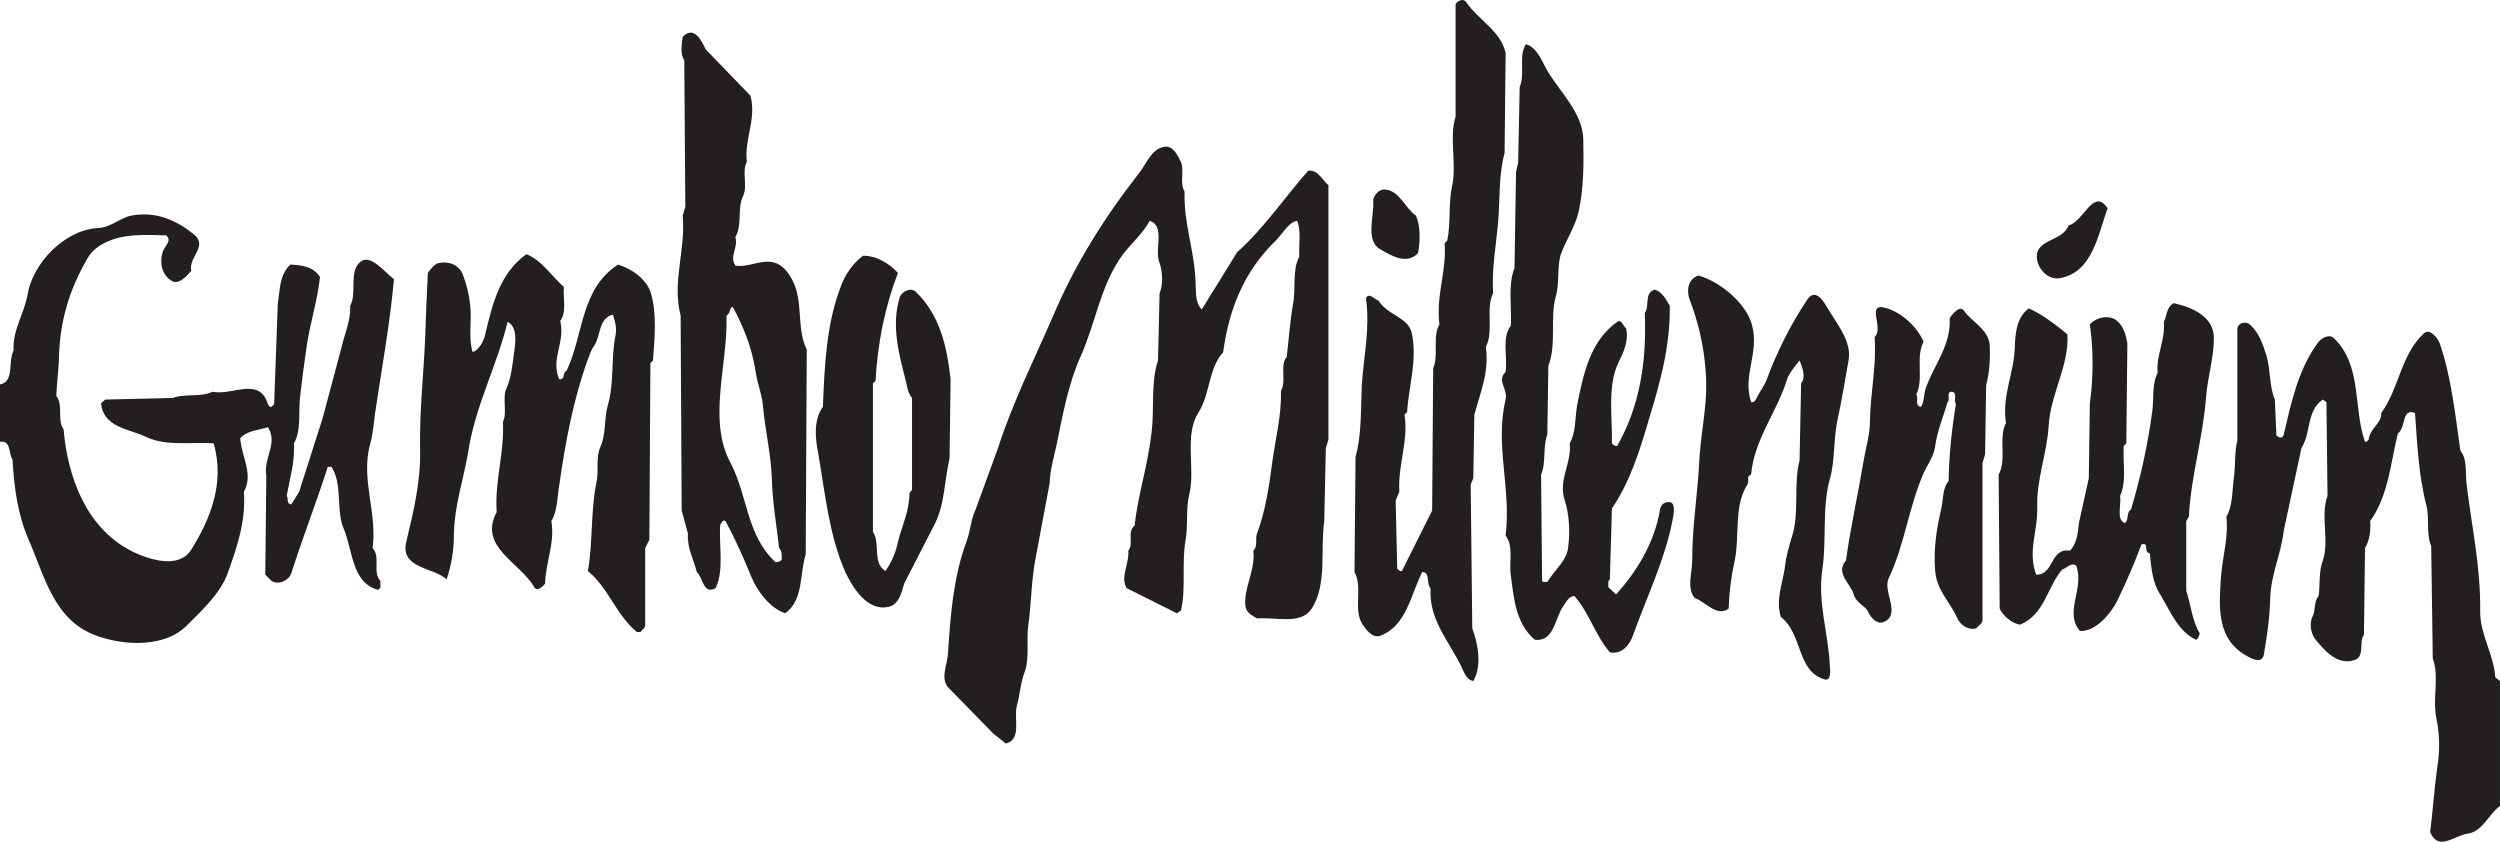
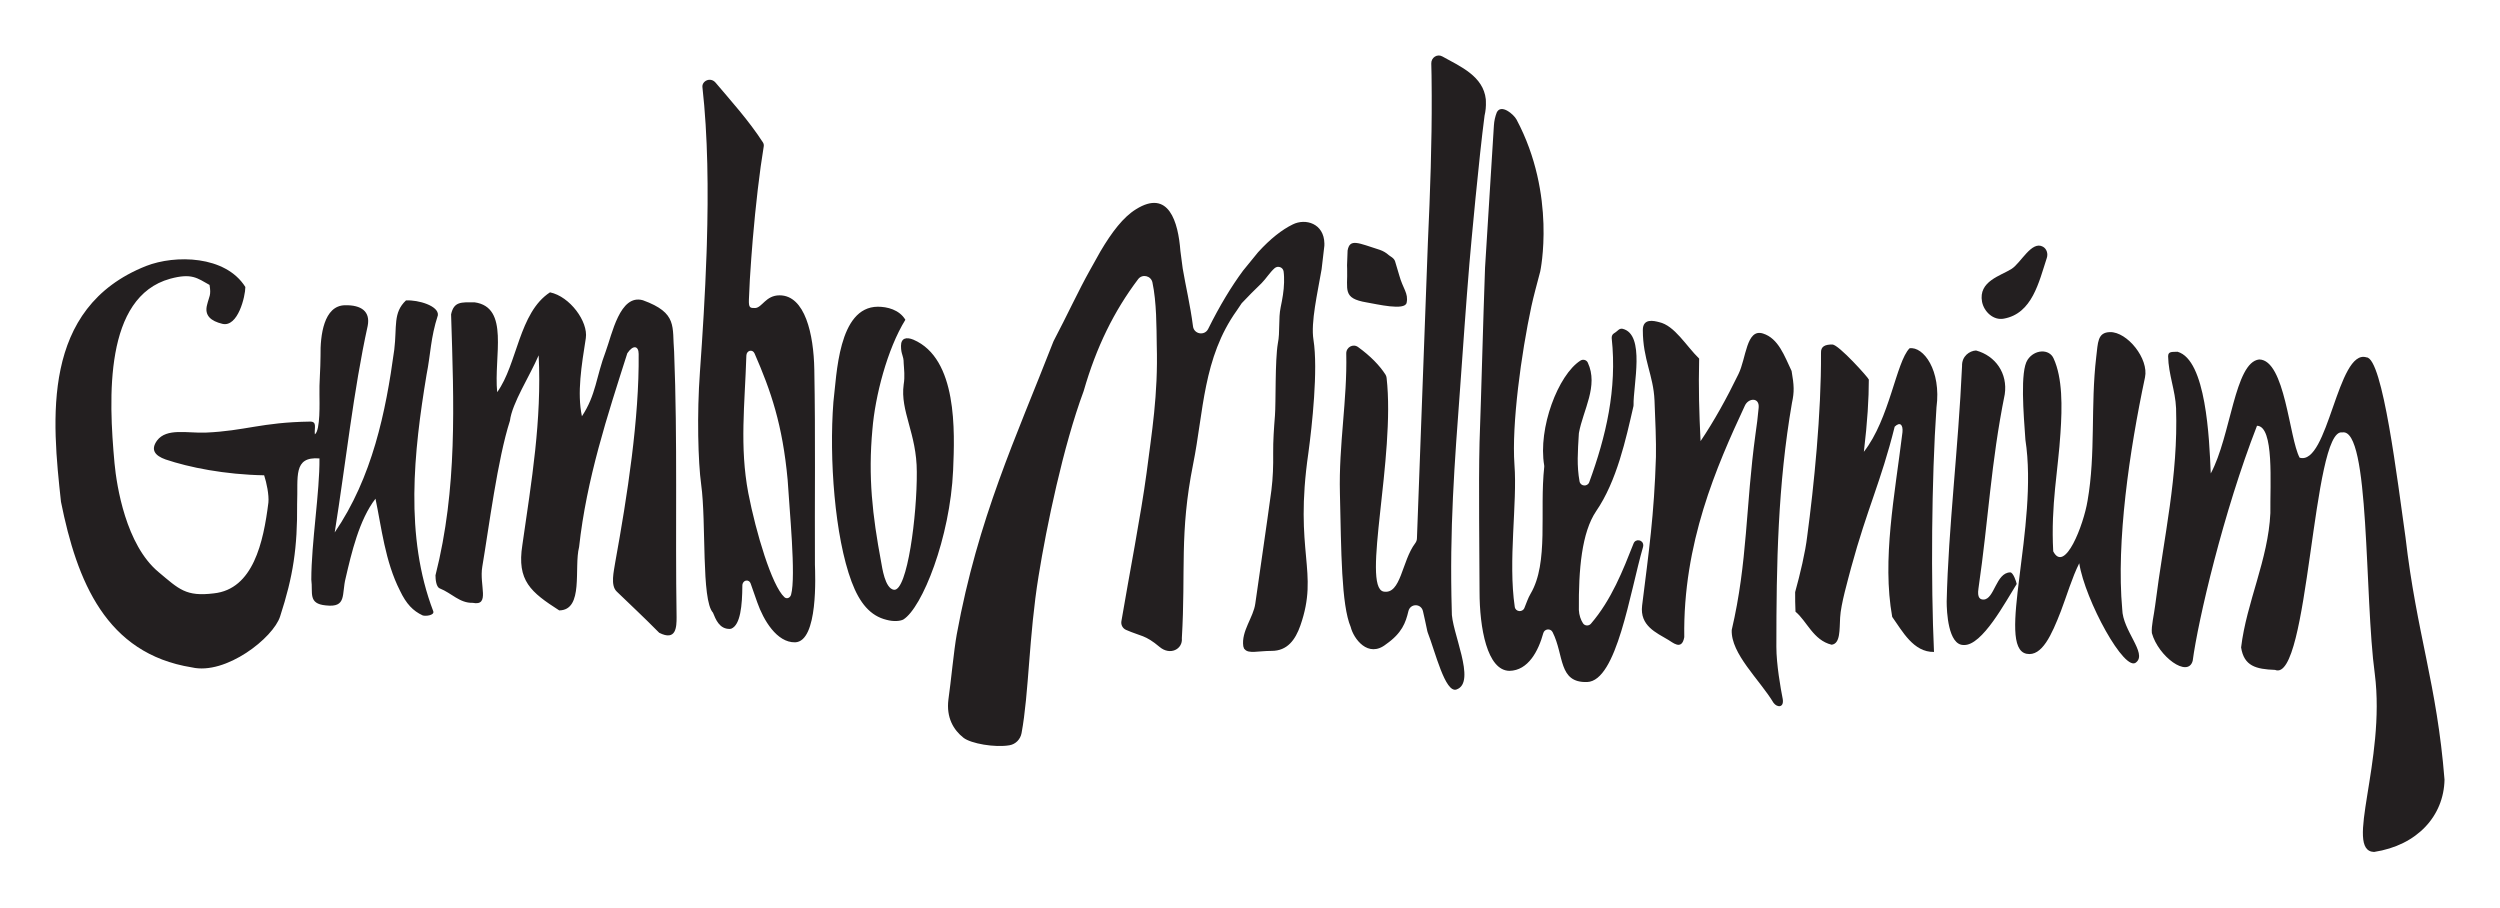
- <svg xmlns="http://www.w3.org/2000/svg" width="639.6" height="215.348">
+ <svg xmlns="http://www.w3.org/2000/svg" width="675.936" height="245.347">
  <defs>
-     <clipPath id="gumbo-clip">
-       <path d="M0 161.511h479.7V0H0z" />
+     <clipPath clipPathUnits="userSpaceOnUse" id="a">
+       <path d="M0 226.772h566.929V0H0z" />
    </clipPath>
  </defs>
-   <g clip-path="url(#gumbo-clip)" transform="matrix(1.33333 0 0 -1.33333 0 215.348)" fill="#231f20">
-     <path d="M281.3 161.145c2.4-3.5 6.7-5.6 7.6-9.8l-.2-19.2c-1.1-3.9-.9-8.7-1.2-12.7-.4-5.2-1.3-9.2-1-14.2-1.5-3 .2-7.3-1.4-10.3.7-4.9-1.1-8.8-2.2-13l-.2-12.2-.5-1.2.3-27.6c1.1-2.9 1.9-7.2.2-10.1-1 .1-1.6 1.2-1.9 1.9-2.3 5.3-6.7 9.5-6.3 15.9-.9.9 0 3.1-1.6 3.1-2.2-4.3-3-10.3-8-12.2-1.5-.6-2.8 1.1-3.6 2.4-1.6 2.7.2 7-1.4 9.8l.2 22.1c1.2 4.2 1 9.3 1.2 13.7.4 6.1 1.6 10.7.8 16.8.7 1.1 1.6-.3 2.4-.5 1.8-2.9 5.8-3.2 6.4-6.3 1.1-5.2-.6-10-.9-15.1l-.5-.5c.8-5.1-1.3-9.6-1-14.8l-.7-1.7.3-13c.2-.3.5-.6.9-.5l5.8 11.6.2 27.3c1.1 2.5-.2 6.1 1.2 8.4-.7 5.7 1.4 10.1 1 15.6l.5.5c.7 3.3.2 7.1.9 10.3 1 4.4-.6 9.4.7 13.5v21.6c.5.7 1.5 1.1 2 .4M296.9 147.945c2.5-4.2 6.8-8.1 6.9-13.2.1-4.5.1-9.4-.9-13.9-.7-2.9-2.4-5.4-3.4-8.1-.8-2.6-.2-5.6-1-8.2-1.1-4.1.2-9.2-1.4-13.2l-.2-13.2c-.9-2.4-.2-5.4-1.2-7.7l.2-20.4c.2-.4.6-.1 1-.2 1.3 2.2 3.8 4.1 4 6.7.4 3 .2 6.4-.7 9.1-1.2 3.9 1.4 6.9 1 10.8 1.2 2.1 1 4.8 1.4 7.2 1.2 6.1 2.5 12.4 7.7 16.1.9.6 1.1-.8 1.7-1.2.6-2.4-.5-4.7-1.5-6.7-2.1-4.5-1.1-10.4-1.2-15.4.3-.3.6-.6 1-.5 4.3 7.5 5.7 16.1 5.3 25.5 1 1.4-.2 3.8 1.9 4.5 1.4-.4 2.2-1.9 2.9-3.1.1-7.9-1.9-14.9-4.1-22.1-1.7-5.8-3.5-11.6-7-16.8l-.4-13.6c-.5-.4-.2-1-.3-1.5l1.5-1.4c4.1 4.6 7.3 9.9 8.4 16.1.1.8.5 1.5 1.4 1.6 1.9.4 1.2-2.5 1-3.6-1.5-7.6-4.9-14.5-7.5-21.8-.6-1.8-2.1-3.9-4.5-3.4-2.9 3.4-3.9 7.5-6.8 10.8-1 0-1.5-1-2.1-1.9-1.7-2.3-1.7-6.9-5.5-6.5-3.7 3.2-4 7.9-4.6 12.3-.4 2.6.6 5.6-1 7.7 1.1 9.1-2.1 17.4 0 26.1.5 2-1.8 3.6 0 5.3.4 3-.8 6.5 1 8.9.2 3.7-.6 7.8.7 11l.3 18.5.4 1.7.3 14.6c1.1 2.4-.3 5.9 1.2 8.2 2.2-.7 3-3.2 4.1-5.1M226.6 130.445c.7-1.7-.3-4.1.7-5.7-.2-6.2 1.9-11.2 2.1-17.3.1-1.8-.1-4.1 1.2-5.3l6.8 11c4.9 4.3 9.2 10.6 13.6 15.6 1.8.3 2.8-1.8 3.9-2.8v-48.8l-.5-1.6-.3-14c-.8-5.5.6-12.1-2.4-16.8-2.1-3.2-6.8-1.6-10.5-1.9-1 .6-2 1.1-2.2 2.2-.5 3.5 1.9 6.8 1.5 10.8.9.8.3 2.3.7 3.3 1.6 4.3 2.3 8.9 2.9 13.5.6 4.6 1.8 8.9 1.7 13.9 1.1 1.9-.3 4.8 1.1 6.5.4 3.4.6 6.6 1.2 10.1.6 2.9-.2 6.5 1.2 9.1-.1 2.3.4 4.9-.4 6.9-1.7-.3-2.8-2.5-4.1-3.8-6.2-6-9-13.3-10.1-21.4-2.9-3.3-2.4-7.9-4.8-11.7-2.7-4.3-.5-10.8-1.7-15.6-.7-2.8-.2-5.9-.7-8.7-.8-4.6.1-9.4-.9-13.6l-.8-.5-9.6 4.8c-1.3 2.1.5 4.6.3 7.2 1.1 1.3-.3 3.6 1.2 4.8.7 6.2 2.6 11.7 3.3 18.2.5 4.3-.2 9.4 1.2 13.5l.3 12.9c.7 1.6.6 4.1 0 5.8-1.1 2.5 1.2 7.1-1.9 8.1-1.2-2.3-3.4-4.2-5.1-6.4-4.3-5.8-5.2-13-8.1-19.5-2.4-5.3-3.5-11.4-4.6-16.8-.6-2.8-1.3-5-1.4-7.7l-2.7-14.4c-.8-4.1-.8-8.5-1.4-12.9-.4-2.8.3-6.2-.7-8.9-.8-2.1-.9-4.4-1.5-6.5-.6-2.5 1-6.4-2.1-7.2l-2.4 1.9-8.7 8.9c-1.5 1.8-.1 4.4 0 6.5.5 7.8 1.1 14.9 3.6 21.6.7 1.9.8 4.1 1.7 6l4.3 11.8c2.8 8.7 6.9 16.9 10.6 25.4 4.1 9.7 9.7 18.7 16.5 27.4 1.3 1.6 2.3 4.6 4.8 5 1.7.3 2.6-1.7 3.2-2.9" />
-     <path d="M271.7 120.145c.9-2.1.8-4.9.4-7.2-2.2-2.3-5.1-.5-7.2.7-3 1.7-1.2 6.2-1.4 9.4 0 .9 1.1 2.2 2.2 2.1 2.8-.1 3.9-3.6 6-5M404.4 121.545c-1.8-5-2.9-12.3-9.1-13.4-2.1-.4-4 1.4-4.4 3.4-.8 4.2 4.9 3.5 6 6.7 2.9.7 4.8 7.4 7.5 3.3M37.2 116.545c2.8-2.3-1.1-4.4-.5-7-.9-1-2.4-2.8-3.8-1.9-1.9 1.2-2.3 3.5-1.7 5.5.3 1.1 1.9 2.1.7 3.2-3.3.1-7.2.3-10.3-.8-2-.7-3.8-1.8-4.8-3.6-3.4-5.8-5.4-12-5.5-19.6-.1-2.2-.4-4.5-.5-6.8 1.4-1.7.1-4.6 1.4-6.4.8-9.4 4.5-19.3 13.5-23.6 3.2-1.5 8.7-3.2 11 .5 3.6 5.8 6.5 12.7 4.3 20.4-4.3.3-9.1-.6-12.9 1.2-3.3 1.6-8.3 1.8-8.7 6.5l.8.7 12.9.3c2.4.9 5.4.1 7.7 1.2 3.8-.8 9 3 10.6-2.4.2-.2.3-.6.7-.5l.5.5.7 19.2c.4 2.7.3 5.6 2.4 7.6 2.2-.1 4.5-.4 5.7-2.4-.5-4.7-2-9.1-2.6-13.6-.5-3.4-.8-5.8-1.2-9.2-.4-2.9.3-6.5-1.2-9.1.2-3.6-.8-6.8-1.4-10.1.4-.4-.1-1.6.9-1.6l1.5 2.4 4.5 14.1 3.6 13.5c.6 2.7 1.8 5.1 1.7 8.1 1.3 2.4-.2 6.2 1.7 8.2 2 2.1 4.7-1.6 6.7-3.1-.8-8.7-2.3-16.8-3.6-25.5-.3-2-.4-4.2-1-6.2-1.8-6.8 1.4-12.9.5-19.9 1.6-1.7-.1-4.7 1.5-6.3-.1-.6.3-1.4-.5-1.7-5 1.4-4.8 7.5-6.5 11.6-1.6 3.6-.2 8.6-2.4 12h-.7c-2.2-6.9-4.8-13.5-7-20.4-.4-1.3-2.3-2.4-3.8-1.5l-1.2 1.2.2 19c-.6 3.4 2.3 6.2.3 9.3-1.8-.6-3.9-.6-5.3-2.1.2-3.5 2.6-6.9.7-10.3.4-5.8-1.4-10.8-3.1-15.6-1.4-3.9-4.9-7.1-7.9-10.1-4.3-4.3-12.2-3.8-17.3-1.9-8.2 2.9-10 11.6-13 18.4-2.1 4.8-2.8 10-3.1 15.4-.8 1.1-.2 3.7-2.4 3.4v11c2.8.5 1.5 4.4 2.6 6.5-.2 4 2 6.9 2.7 10.8 1 5.9 7 12.3 13.4 12.7 2.6.1 4.2 1.9 6.5 2.4 4.8.9 8.8-1 12-3.6M108.2 106.445c-.2-2.1.6-4.8-.7-6.5 1-4.2-1.9-7.3-.2-11.2 1.2-.2.6 1.4 1.4 1.6 3.3 6.8 2.6 15.7 9.9 20.4 2.6-.8 5.3-2.7 6.2-5.2 1.3-4 .8-9 .5-13.2l-.5-.5-.2-33.9-.8-1.6v-14.9c-.1-.5-.6-.8-.9-1.2h-.7c-4 3.3-5.4 8.4-9.4 11.7 1 5.6.5 11.7 1.7 17.3.4 2.1-.2 4.6.7 6.5 1.1 2.4.7 5.4 1.4 7.9 1.3 4.3.6 9.2 1.5 13.5.3 1.4-.1 2.8-.5 4-2.8-.7-2.3-4.1-3.6-6-.6-.8-.8-1.6-1.2-2.6-2.8-7.7-4.3-15.8-5.5-24.2-.4-2.3-.3-4.8-1.5-6.8.7-4.4-1.1-7.8-1.2-12-.5-.7-1.6-1.6-2.1-.7-2.6 4.7-10.8 7.7-7.2 14.4-.4 6.1 1.5 11.2 1.2 17.3.9 1.9-.2 4.6.7 6.5.9 2 1.1 4.3 1.4 6.5.3 2.1.8 5.2-1.2 6.2-2.1-8.6-6.3-16.3-7.6-25.2-.9-5.1-2.6-10.1-2.7-15.4 0-3.3-.5-6.1-1.4-8.8-2.6 2.4-9.1 2-7.7 7.4 1.4 5.8 2.8 11.7 2.6 17.8-.1 7.6.7 14.1 1 21.6.1 3.7.3 8 .5 12 .5.7 1.2 1.7 2.1 1.9 2 .4 3.9-.4 4.6-2.2.7-1.8 1.2-3.8 1.4-5.7.4-3-.4-6.4.5-9.2 1.3.5 2.1 2.1 2.4 3.4 1.4 5.9 2.8 11.7 7.9 15.4 2.9-1.1 5.1-4.5 7.2-6.3M172.3 109.145c-2.5-6.5-3.9-13.4-4.3-20.7l-.5-.5v-28.5c1.5-2.2-.2-5.9 2.4-7.5 1.2 1.7 2 3.6 2.4 5.6.8 3.2 2.2 5.9 2.2 9.3l.5.7v17.6c-.8.9-.9 2.1-1.2 3.3-1.3 5.1-2.8 10.5-1.2 15.9.3 1.2 2.1 2.1 3.1 1.2 4.7-4.5 6-10.6 6.7-16.8l-.2-15.2c-1-4.2-.9-8.9-2.9-12.7l-5.8-11.3c-.5-1.7-1-4.1-3.1-4.5-3.9-.8-6.7 3.5-8.2 6.7-3.1 7-3.9 15.2-5.2 22.8-.6 2.9-.9 6.5.9 8.9.3 8 .7 16 3.4 23 .8 2.3 2.3 4.5 4.3 6 2.7 0 5-1.5 6.7-3.3M336.2 99.045c1.4-5.3-1.9-9.6-.2-14.7.4-.1.8.2.9.5.6 1.3 1.5 2.4 2 3.6 2 5.4 4.6 10.7 7.9 15.6 1.4 2.1 2.9 0 3.6-1.2 1.9-3.3 5-6.8 4.3-10.5-.7-3.9-1.3-7.7-2.2-11.8-.7-3.5-.4-7.6-1.4-11-1.5-5.4-.6-11.7-1.4-17.1-1-6.5 1.1-12.3 1.4-18.5.1-1 .3-3.2-1-2.8-5.4 1.6-4.1 8.6-8.4 12-1 3.4.3 6.2.8 9.6.2 2 .8 4 1.4 6 1.4 4.5.2 9.9 1.4 14.4l.3 14.8c1 1.3.2 3.1-.3 4.4-.8-1-1.9-2.3-2.4-3.6-1.9-6.3-6.3-11.5-6.9-18.3-1-.3-.3-1.2-.7-1.9-2.6-4-1.5-9.7-2.4-14.4-.7-3.1-1.1-6.2-1.2-9.4-2.3-1.7-4.4 1.3-6.5 2-1.6 1.8-.5 5-.5 7.2 0 7.1 1.1 12.8 1.4 19.9.2 2.9.7 6 1 8.9.9 7.2-.4 14.8-2.9 21.3-.6 1.6-.4 3.9 1.7 4.6 4.3-1.2 9.3-5.5 10.3-9.6M424.8 96.645c0-3.8-1.2-7.5-1.5-11.3-.6-8-2.9-15.1-3.3-23l-.5-.8v-13.4c.9-2.7 1.1-5.7 2.6-8.2-.2-.4-.2-.9-.7-1.2-3.5 1.6-5 5.6-6.9 8.7-1.5 2.3-1.7 5.1-2 7.9-1.3.2 0 2.2-1.6 1.7-1.3-3.5-2.8-7-4.4-10.3-1.2-2.7-4.3-6.5-7.4-6.3-3.1 3.6.9 8.1-.7 12.5-1 .8-1.8-.5-2.7-.7-2.9-3.4-3.4-8.7-8.1-10.6-1.6.3-3.2 1.6-3.9 3.1l-.2 25.7c1.6 2.8-.1 7 1.4 9.9-.8 5.4 1.6 9.6 1.7 14.6.1 2.8.4 5.7 2.7 7.4 2.6-1.2 5-3 7.4-5 .3-6.2-3.2-11.2-3.6-17.5-.3-5.2-2.3-10.2-2.2-15.4.2-4.9-1.9-8.6-.2-13.2 3.5-.1 2.6 5.2 6.5 4.6 1.3 1.4 1.5 3.3 1.7 5.3l1.9 8.6.2 14.4c.7 4.7.7 10.4 0 15.1 1.2 1.4 3.4 1.8 4.8 1 1.6-1 2.1-2.9 2.4-4.6l-.2-19.2-.5-.5c-.2-3.2.6-6.8-.7-9.6.3-1.7-.8-4.5.9-5.2.9.6.2 2 1.2 2.6 1.8 6.1 3.2 12.2 4.1 19 .3 2.3-.1 5.1 1 7.2-.3 3.5 1.5 6.2 1.2 9.8.6 1.2.5 2.9 1.9 3.6 3.6-.8 7.7-2.6 7.7-6.7M139.4 100.945c.3-9.5-3.7-20 .8-28.3 3.3-6.3 3-13.8 8.6-19 .5 0 .9.1 1.2.5 0 .8.1 1.6-.5 2.2-.5 4.4-1.3 8.9-1.4 13.4-.2 4.9-1.3 9.3-1.7 13.9-.2 2.3-1.1 4.3-1.4 6.5-.7 4.6-2.3 8.6-4.4 12.5-.7-.2-.4-1.3-1.2-1.7m-4 51.1l8.6-8.9c1.2-4.5-1.2-8.2-.7-12.7-1-1.8.2-4.6-.7-6.5-1.2-2.4-.1-5.6-1.5-7.9.6-2.1-1.2-3.7 0-5.5 3.5-.6 7.1 3 10.3-1.7 3.1-4.4 1.2-10 3.4-14.4l-.2-39.3c-1.2-3.9-.4-8.7-3.9-11.3-2.9.9-5.3 4.1-6.5 6.9-1.5 3.7-3.1 7.3-5 10.8-.6.3-.7-.4-1-.7-.3-4.1.8-8.7-.9-12.2-2.4-1.3-2.4 2.1-3.6 3.1-.6 2.5-1.9 4.6-1.7 7.4l-1.2 4.4-.2 37.4c-1.7 6.5 1 12.5.4 19.2l.5 1.7-.2 28.1c-.8 1.2-.5 3.1-.3 4.5 2.2 2.3 3.7-.9 4.4-2.4M369.1 95.945c-1.6-3 .1-7.2-1.4-10.1.5-.7-.4-2.2.9-2.4.7 1.1.5 2.6 1 3.8 1.6 4.4 4.8 8.1 4.5 13.2.6.9 1.9 2.5 2.7 1.5 1.6-2.3 5-3.7 5-7 .1-2.6-.1-5.1-.7-7.4l-.2-13.2-.5-1.7v-30.3c-.2-.6-.8-.9-1.2-1.4-1.6-.4-3 .6-3.6 1.9-1.4 3.2-4.1 5.4-4.3 9.4-.3 4 .3 7.9 1.2 11.7.4 1.8.2 3.8 1.4 5.3.1 5.1.6 9.9 1.4 14.7-.5.7.4 2.4-.9 2.4-1-.1-.1-1.5-.7-2-.8-2.8-2-5.5-2.4-8.6-.3-2-1.7-3.7-2.4-5.5-2.7-6.4-3.5-13.4-6.5-19.7-1.2-2.5 2.5-7-1-8.4-1.2-.5-2.4.8-2.9 1.9-.4 1.1-2.4 1.8-2.8 3.4-.6 2.1-3.6 4.1-1.5 6.5.9 6.5 2.3 12.6 3.4 19.2.4 2.4 1.2 5 1.2 7.4.1 5.9 1.3 10.6.9 16.3 1.9 1.7-1.9 6.9 2.4 5.5 2.9-.9 5.8-3.6 7-6.4M434.9 93.245c.8-2.7.5-5.8 1.6-8.4l.3-6.9c.6-.5 1.2-.6 1.4.2 1.5 6.3 2.8 12.6 6.7 17.8.7.8 2.1 1.5 2.9.7 5.5-5.2 3.7-13.5 6-19.9.4-.1.5.3.7.4.2 2.2 2.6 3.2 2.4 5.1 3.5 4.8 3.7 11.1 8.2 15.3 1.1 1.1 2.8-1 3.1-2.1 2.2-6.5 2.9-13.5 3.9-20.4 1.4-1.7.9-4.3 1.2-6.5 1-8.4 2.7-15.6 2.6-24.5 0-4.3 2.6-8.1 2.9-12.5l.9-.7v-24c-2-1.3-3.3-4.9-6.2-5.3-2.5-.3-5.6-3.5-7.2.3.5 3.9.8 8.5 1.4 12.7.5 2.8.4 6.4-.2 9.1-.8 3.8.6 8.1-.7 11.5l-.3 21.6c-1 2.3-.3 5.3-.9 7.7-1.5 5.7-1.8 12-2.2 17.8-2.6 1.1-1.7-2.8-3.3-3.9-1.4-5.7-1.8-11.9-5.3-16.8.1-1.9-.1-3.7-1-5.2l-.2-16.6c-1.1-1.5.4-4.5-2.2-5-3-.7-5.2 1.8-6.9 3.8-1 1.1-1.5 3.1-.8 4.6.7 1.2.2 2.9 1.2 4 .3 2.3 0 4.7.8 6.8 1.3 3.8-.5 8.7.9 12.4l-.2 18-.7.5c-3.2-2.2-2.2-6.4-4.1-9.3l-3.4-15.9c-.5-4.5-2.5-8.3-2.6-13.2-.1-3.6-.6-6.9-1.2-10.5-.4-2.2-3-.5-4.1.2-5.1 3.4-4.5 9.6-4.1 15.1.4 4.2 1.4 7.1 1 11.1 1.2 2.1 1.1 4.8 1.4 7.2.4 2.6.1 5.1.7 7.4v21.6c.3 1.2 1.8 1.3 2.4.7 1.8-1.6 2.5-3.8 3.2-6" />
+   <g clip-path="url(#a)" transform="matrix(1.33333 0 0 -1.33333 -43.45 273.855)">
+     <path d="M446.865 155.358c.77-.439 1.057-1.42.78-2.263-1.61-4.911-2.964-11.297-8.73-12.32-2.1-.4-4 1.4-4.402 3.4-.799 4.2 3.797 5.283 6 6.7 1.89 1.215 4.068 5.784 6.351 4.483M460.447 138.048c-2.565-.072-2.418-2.134-2.784-5.05-1.172-9.959-.074-19.49-1.76-29.165-.806-4.909-4.616-14.796-6.96-10.243-.513 9.39 1.026 16.645 1.467 23.972.365 5.335.438 11.167-1.394 15.151-.878 1.991-3.882 1.85-5.274-.285-1.538-2.277-.806-11.025-.44-16.218 2.71-17.499-6.007-42.11.22-43.39 3.15-.64 5.129 3.911 6.96 8.606 1.172 3.06 2.272 6.83 3.737 9.745 1.172-7.468 9.305-22.407 11.576-20.059 2.198 1.85-2.785 6.401-2.858 10.741-1.245 13.73 1.465 32.152 4.616 47.018.806 3.77-3.59 9.248-7.106 9.177M520.378 96.436c-1.612 11.31-4.616 36.42-7.913 36.49-5.86 1.85-7.767-22.051-13.555-20.344-2.125 3.913-2.93 19.847-8.206 19.918-4.98-.57-5.714-15.507-9.816-23.118-.294 7.185-.952 23.047-6.74 24.682-1.027-.07-1.907.142-1.907-.924.073-3.7 1.465-6.9 1.613-10.527.44-13.943-2.418-25.608-4.249-40.048-.22-1.85-.807-4.125-.66-5.548 1.32-4.767 7.327-9.176 8.28-5.62 1.098 8.252 6.226 30.16 13.041 47.659 3.515-.071 2.636-11.737 2.71-17.712-.44-9.461-4.835-18.067-5.935-27.244.587-3.77 3.005-4.41 6.887-4.552 6.887-2.845 7.547 49.223 13.63 48.156 5.64.996 4.467-33.361 6.591-48.94 2.272-17.711-6.299-35.92-.145-36.133 8.791 1.35 14.14 7.326 14.286 14.653-1.538 19.419-5.64 29.519-7.912 49.152" fill="#231f20" />
+     <path d="M440.222 89.326c-2.91-.067-3.187-5.448-5.403-5.515-.693 0-1.317.336-1.04 2.22 2.079 14.325 2.495 25.288 5.335 39.411.624 4.238-1.871 7.802-5.82 8.878-1.316-.067-2.908-1.143-2.84-3.16-.762-16.815-2.77-32.755-3.117-47.753 0-1.95.277-8.878 3.464-8.81 3.74-.202 8.52 8.877 10.737 12.375-.07.404-.692 2.354-1.316 2.354M419.81 134.768c-2.73-2.79-4.022-14.296-9.266-20.992.733 6.141 1.006 10.81 1.006 14.646 0 .28-6.106 7.113-7.4 7.113-1.436 0-2.37-.349-2.298-1.744.072-12.204-1.437-26.988-2.801-37.17-.36-3.138-1.436-7.67-2.442-11.297 0-1.325 0-2.65.072-3.975 2.298-1.883 3.59-5.789 7.327-6.695 1.795.21 1.579 3.068 1.723 5.51.144 2.72 1.58 7.601 2.227 10.111 3.304 12.134 6.034 17.365 8.835 28.592 1.078 1.046 1.724.42 1.58-1.116-1.58-12.9-4.166-25.803-2.083-37.448 2.083-2.929 4.31-7.183 8.476-7.114-.645 13.948-.503 35.01.503 49.583 1.006 7.532-2.658 12.414-5.46 11.996M395.89 130.165c-1.436 3-2.657 6.625-5.817 7.601-3.376 1.046-3.376-5.02-4.957-8.228-2.371-4.882-4.956-9.554-7.686-13.6-.286 5.79-.431 10.67-.286 16.738-2.658 2.58-4.957 6.695-8.117 7.392-1.078.28-3.305.836-3.305-1.605 0-5.996 2.155-9.135 2.37-14.295.145-3.347.36-8.508.288-11.438-.36-11.715-1.436-19.177-2.802-30.127-.502-4.114 2.874-5.508 5.316-6.972.79-.419 2.729-2.302 3.232.557-.287 19.04 6.536 34.59 12.283 46.933.718 1.605 3.017 1.744 2.8-.418a92.06 92.06 0 00-.645-5.37c-2.011-14.714-1.58-25.872-4.813-39.68-.215-4.812 5.675-10.112 8.476-14.785.719-.975 2.156-1.046 1.867.767-.43 2.162-1.292 7.044-1.292 10.601 0 16.737.287 32.845 3.16 49.444.503 2.3.432 3.556-.072 6.485M121.382 141.47c.215 1.886-3.954 3.142-6.47 3.003-2.66-2.513-1.799-5.236-2.373-9.983-1.726-12.704-4.458-25.898-12.079-37.067 2.23 13.962 3.812 28.83 6.687 41.883.574 2.933-1.295 4.259-4.602 4.189-4.314-.07-5.032-6.143-4.96-10.261 0-2.583-.288-5.794-.217-7.82 0-1.395.217-7.328-.934-8.095-.144 1.256.504 2.582-.935 2.582-9.922-.14-13.158-1.885-21.21-2.234-3.74-.14-7.909.978-9.852-1.605-1.365-1.885-.43-3.071 1.727-3.84 4.745-1.605 12.007-3.071 19.988-3.211.503-1.535 1.006-3.978.863-5.515-1.008-8.097-3.092-17.59-11.073-18.428-5.68-.698-7.045.839-11.216 4.328-6.615 5.514-8.485 17.45-8.916 22.058-1.222 13.334-2.085 33.717 11.288 37.416 4.387 1.187 5.465.14 7.982-1.256.36-2.164-.073-2.234-.504-4.05-.575-2.163.79-3.28 3.093-3.838 3.162-.768 4.671 5.584 4.671 7.469-4.026 6.422-14.235 6.562-20.13 4.258-21.427-8.517-19.055-31.273-17.257-47.817 3.235-16.125 9.132-30.784 26.531-33.576 6.903-1.606 16.538 6.003 17.904 10.33 2.66 8.168 3.522 13.962 3.45 22.828.216 5.514-.862 9.633 4.53 9.214.072-6.772-1.653-17.102-1.653-24.572.36-2.722-.72-4.886 2.947-5.235 4.314-.488 3.163 2.234 4.027 5.584 1.15 4.956 2.732 11.797 6.04 16.056 1.221-5.795 1.94-12.705 4.96-18.64 1.295-2.72 2.66-4.117 4.602-5.024.574-.21 2.444 0 2.156.837-5.823 15.218-3.954 32.32-1.365 47.956.864 4.328.79 7.4 2.3 12.077M150.015 94.456c1.51 13.821 5.752 26.666 9.778 39.3 1.222 1.816 2.302 1.467 2.302-.139.143-13.054-2.302-28.76-4.746-42.232-.288-1.885-1.007-4.678.287-5.934 3.235-3.14 4.962-4.678 8.63-8.377 3.45-1.745 3.521 1.187 3.521 3.142-.287 18.148.216 35.67-.502 53.89-.433 5.025.791 7.817-6.328 10.4-4.673 1.327-6.256-6.91-7.549-10.4-1.942-5.096-1.942-8.796-4.818-13.125-1.007 4.748-.072 10.332.791 15.847.503 3.35-3.235 8.446-7.262 9.284-6.327-4.119-6.614-14.59-10.712-20.243-.72 7.26 2.587 17.241-4.602 18.22-2.66 0-4.17.208-4.746-2.445.575-18.149 1.294-35.32-3.163-52.913 0-.837.143-2.374.862-2.652 2.445-.977 4.027-3.002 6.687-2.932 3.595-.698 1.294 3.56 1.942 7.33 1.366 8.097 3.091 21.78 5.607 29.598.432 3.56 4.026 9.074 5.824 13.262.648-13.193-1.438-25.479-3.306-38.462-1.15-7.26 1.725-9.565 7.477-13.264 5.033.071 2.947 8.657 4.026 12.845" fill="#231f20" />
+     <path d="M340.115 181.143c-.58 1.09-3.153 3.253-4.015 1.438a8.708 8.708 0 01-.575-2.607l-1.798-28.855c-.412-11.409-.736-24.8-1.116-35.426-.219-8.644 0-23.382 0-30.254 0-7.369 1.532-16.012 6.057-16.083 3.826.058 5.89 4.063 6.871 7.651.244.89 1.472 1.02 1.888.195 2.366-4.683 1.123-10.298 7.003-10.113 6.026.211 8.657 18.158 11.342 27.413a.9.9 0 01.04.301l-.003.063c-.049 1.095-1.555 1.35-1.959.331-2.158-5.453-4.463-11.406-8.653-16.286-.43-.5-1.24-.466-1.604.084-.438.662-.798 1.663-.84 2.69-.074 8.29.584 15.728 3.503 20.05 4.208 6.13 6.036 14.64 7.563 21.282a.89.89 0 01.023.23c-.089 4.015 2.438 14.33-2.216 15.47a.95.95 0 01-.8-.189c-.305-.237-.574-.51-.933-.714-.353-.2-.524-.616-.48-1.02 1.11-10.32-1.172-19.934-4.556-29.182-.355-.97-1.784-.854-1.968.164-.577 3.202-.362 6.003-.14 9.683.003.05.008.1.016.146.843 4.643 4.008 9.53 1.795 14.256-.263.563-.97.74-1.495.405-4.504-2.874-8.634-13.685-7.34-21.27a.86.86 0 00.008-.243c-.99-9.11.946-19.46-2.76-25.738-.545-.908-.862-1.956-1.27-2.92-.4-.942-1.802-.777-1.95.235-1.38 9.321.54 21.02-.063 28.828-.584 8.22 1.386 22.531 3.43 32.096.438 2.035 1.112 4.472 1.798 7.097 0 0 3.342 15.485-4.803 30.792M193.004 84.805c-.184-.664-.882-.944-1.352-.514-2.558 2.349-5.765 13.1-7.326 21.129-1.778 9.432-.706 17.912-.39 27.867.033 1.06 1.253 1.37 1.665.426 3.313-7.59 5.673-14.41 6.708-25.644.325-5.677 1.725-19.546.695-23.264m4.835 6.084c-.062 13.314.127 25.84-.125 39.583-.126 7.159-1.885 15.033-7.04 15.033-2.828 0-3.52-2.505-4.965-2.577-1.005 0-1.319 0-1.257 1.718.1 2.6.25 5.47.484 8.43l.301 3.819c.582 6.85 1.387 13.8 2.221 18.803.047.286-.009.576-.159.808-2.865 4.444-6.635 8.606-9.573 12.09-1.068 1.287-2.827.357-2.702-.86 1.108-9.855 1.225-20.993.896-31.974l-.056-1.74c-.286-8.362-.814-16.592-1.343-24.05-.628-8.59-.376-18.253.252-22.834 1.068-7.73 0-23.406 2.39-25.982.55-1.33 1.284-3.343 3.43-3.3.098.002.201.02.294.058 1.852.769 2.207 4.697 2.237 8.733.008 1.129 1.33 1.429 1.692.384.36-1.041.78-2.223 1.334-3.8 1.257-3.58 3.96-8.16 7.667-8.09 4.714.143 4.085 13.745 4.022 15.748M216.179 140.548c-1.228 2.053-3.683 2.648-5.592 2.648-8.048-.066-8.32-13.837-9.002-19.333-.886-11.387.273-27.278 3.683-36.414 1.636-4.37 3.818-6.953 7.092-7.747 1.432-.396 2.796-.264 3.41.067 3.818 2.383 9.478 16.55 10.092 30.257.34 7.945.887 22.643-8.047 26.483-1.431.596-2.522.33-2.522-1.257 0-1.855.545-1.855.545-3.51.068-1.192.273-2.715 0-4.303-.75-5.43 2.659-9.932 2.659-17.745.068-8.672-1.91-24.232-4.637-23.9-1.841.265-2.386 4.568-2.591 5.627-1.774 9.469-2.66 17.28-1.774 26.88.546 6.754 3 16.288 6.684 22.247M294.733 159.883c-2.186-1.061-4.563-2.928-7.025-5.635a.695.695 0 01-.026-.03l-3.026-3.71c-2.354-3.181-4.742-7.111-7.075-11.818-.714-1.44-2.867-1.08-3.073.514-.56 4.346-1.492 8.189-2.091 11.754l-.468 3.556c-.442 5.87-2.36 12.599-8.996 8.448-2.582-1.587-4.89-4.611-7.224-8.558 0 0-.673-1.217-2.104-3.765-2.352-4.191-4.632-9.177-7.37-14.374l-.072-.161c-7.658-19.648-15.236-35.673-19.581-59.335-.59-3.221-1.18-9.664-1.696-13.243-.451-3.668 1.049-6.158 3.053-7.734 1.509-1.188 6.373-2.038 9.348-1.524 1.244.215 2.202 1.215 2.432 2.456 1.502 8.1 1.475 19.692 3.453 31.857 1.62 10.08 5.006 26.376 9.128 37.47l.027.083c2.55 8.872 6.14 16.17 11.03 22.646.84 1.115 2.61.708 2.902-.658.852-4.005.82-9.1.877-12.722.296-10.094-1.032-17.825-2.065-25.914-1.13-8.436-3.545-20.813-5.108-30.082a1.612 1.612 0 01.946-1.74c3.059-1.343 3.84-.967 6.818-3.471 2.138-1.79 4.719-.431 4.497 1.789.81 13.673-.515 21.26 2.286 35.293 2.139 10.595 1.99 21.548 8.849 31.14.275.383.614.897 1.002 1.489a112.364 112.364 0 004.034 4.07c.889.89 1.685 2.2 2.643 3.037.655.57 1.699.2 1.82-.66.1-.712.11-1.466.094-2.231-.037-1.7-.34-3.374-.69-5.037-.488-2.318-.096-5.03-.568-7.307-.6-3.5-.382-12.048-.591-14.673-.203-2.553-.387-5.108-.36-7.668.03-2.488-.035-4.846-.362-7.477-1.03-7.62-2.174-15.236-3.263-22.961-.368-2.792-2.875-5.584-2.433-8.661.026-.102.058-.194.094-.28.019-.14.077-.251.193-.321.778-.961 2.738-.331 5.465-.331 3.17 0 4.794 2.22 5.826 5.155 3.834 11.025-1.328 14.676 1.622 35.007.736 5.44 1.99 16.895 1.032 22.908-.576 3.557.817 9.459 1.648 14.326l.558 4.763c.004.156.006.307.006.455-.074 4.08-3.835 5.154-6.416 3.865M319.918 96.25a1.668 1.668 0 00-.356-1.019c-2.73-3.612-2.873-10.46-6.423-9.797-4.49.961 2.447 27.368.624 43.341a1.546 1.546 0 01-.234.668c-1.189 1.85-3.05 3.766-5.558 5.58-1.016.735-2.419-.044-2.389-1.33.22-9.419-1.533-18.435-1.285-28.335.274-11.692.274-22.623 2.193-27.12.55-2.283 3.495-6.434 7.197-3.46 3.176 2.23 3.944 4.326 4.494 6.666.381 1.621 2.591 1.625 2.96 0 .262-1.164.555-2.443.877-4.024l.083-.283c1.503-3.808 3.538-12.38 5.84-11.56 4.18 1.452-1.166 11.901-.96 15.913-.479 16.674.55 29.82 1.714 45.524.581 8.091 1.162 16.513 1.857 24.87.298 3.584 1.97 21.727 3.077 30.064.222.94.312 1.908.268 2.876l-.01.26c.002.064 0 .13-.007.194-.522 4.64-5.057 6.594-8.829 8.677-1.029.567-2.26-.233-2.226-1.443.044-1.558.074-3.132.074-4.719l.013-1.745c.042-9.54-.304-19.567-.774-29.762zm-4.437 56.155c-.22.691-1.012 1.011-1.282 1.257a5.218 5.218 0 01-1.789 1.058c-4.43 1.404-6.112 2.377-6.556-.135l-.11-2.979c0-.24.02-.495.02-.76.136-4.222-1.03-5.95 3.973-6.782 2.057-.345 7.745-1.729 8.087-.068.411 1.937-.753 2.836-1.508 5.604l-.005.021z" fill="#231f20" />
  </g>
</svg>
